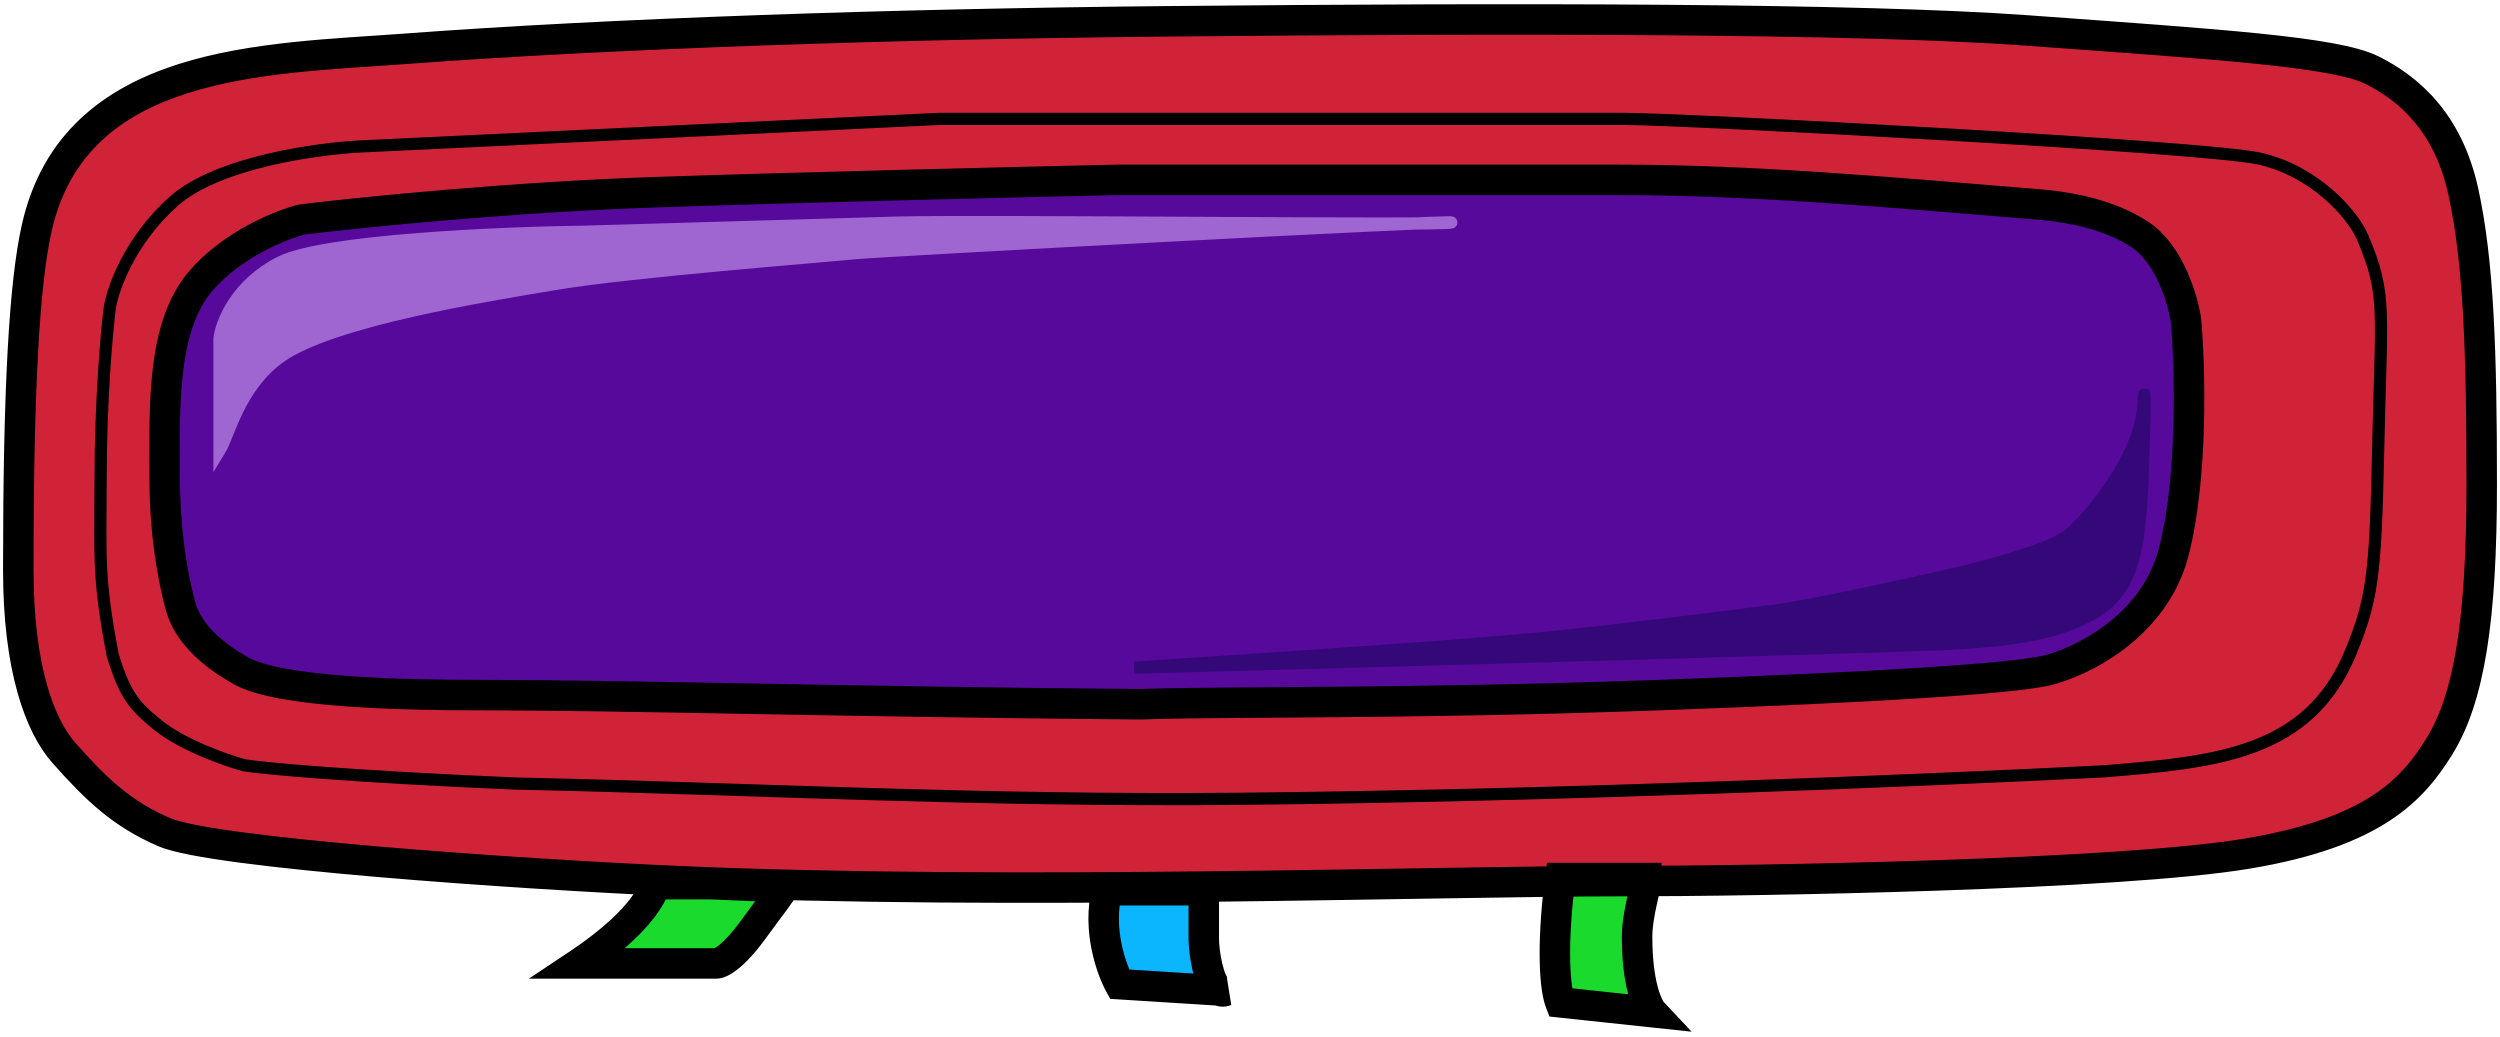
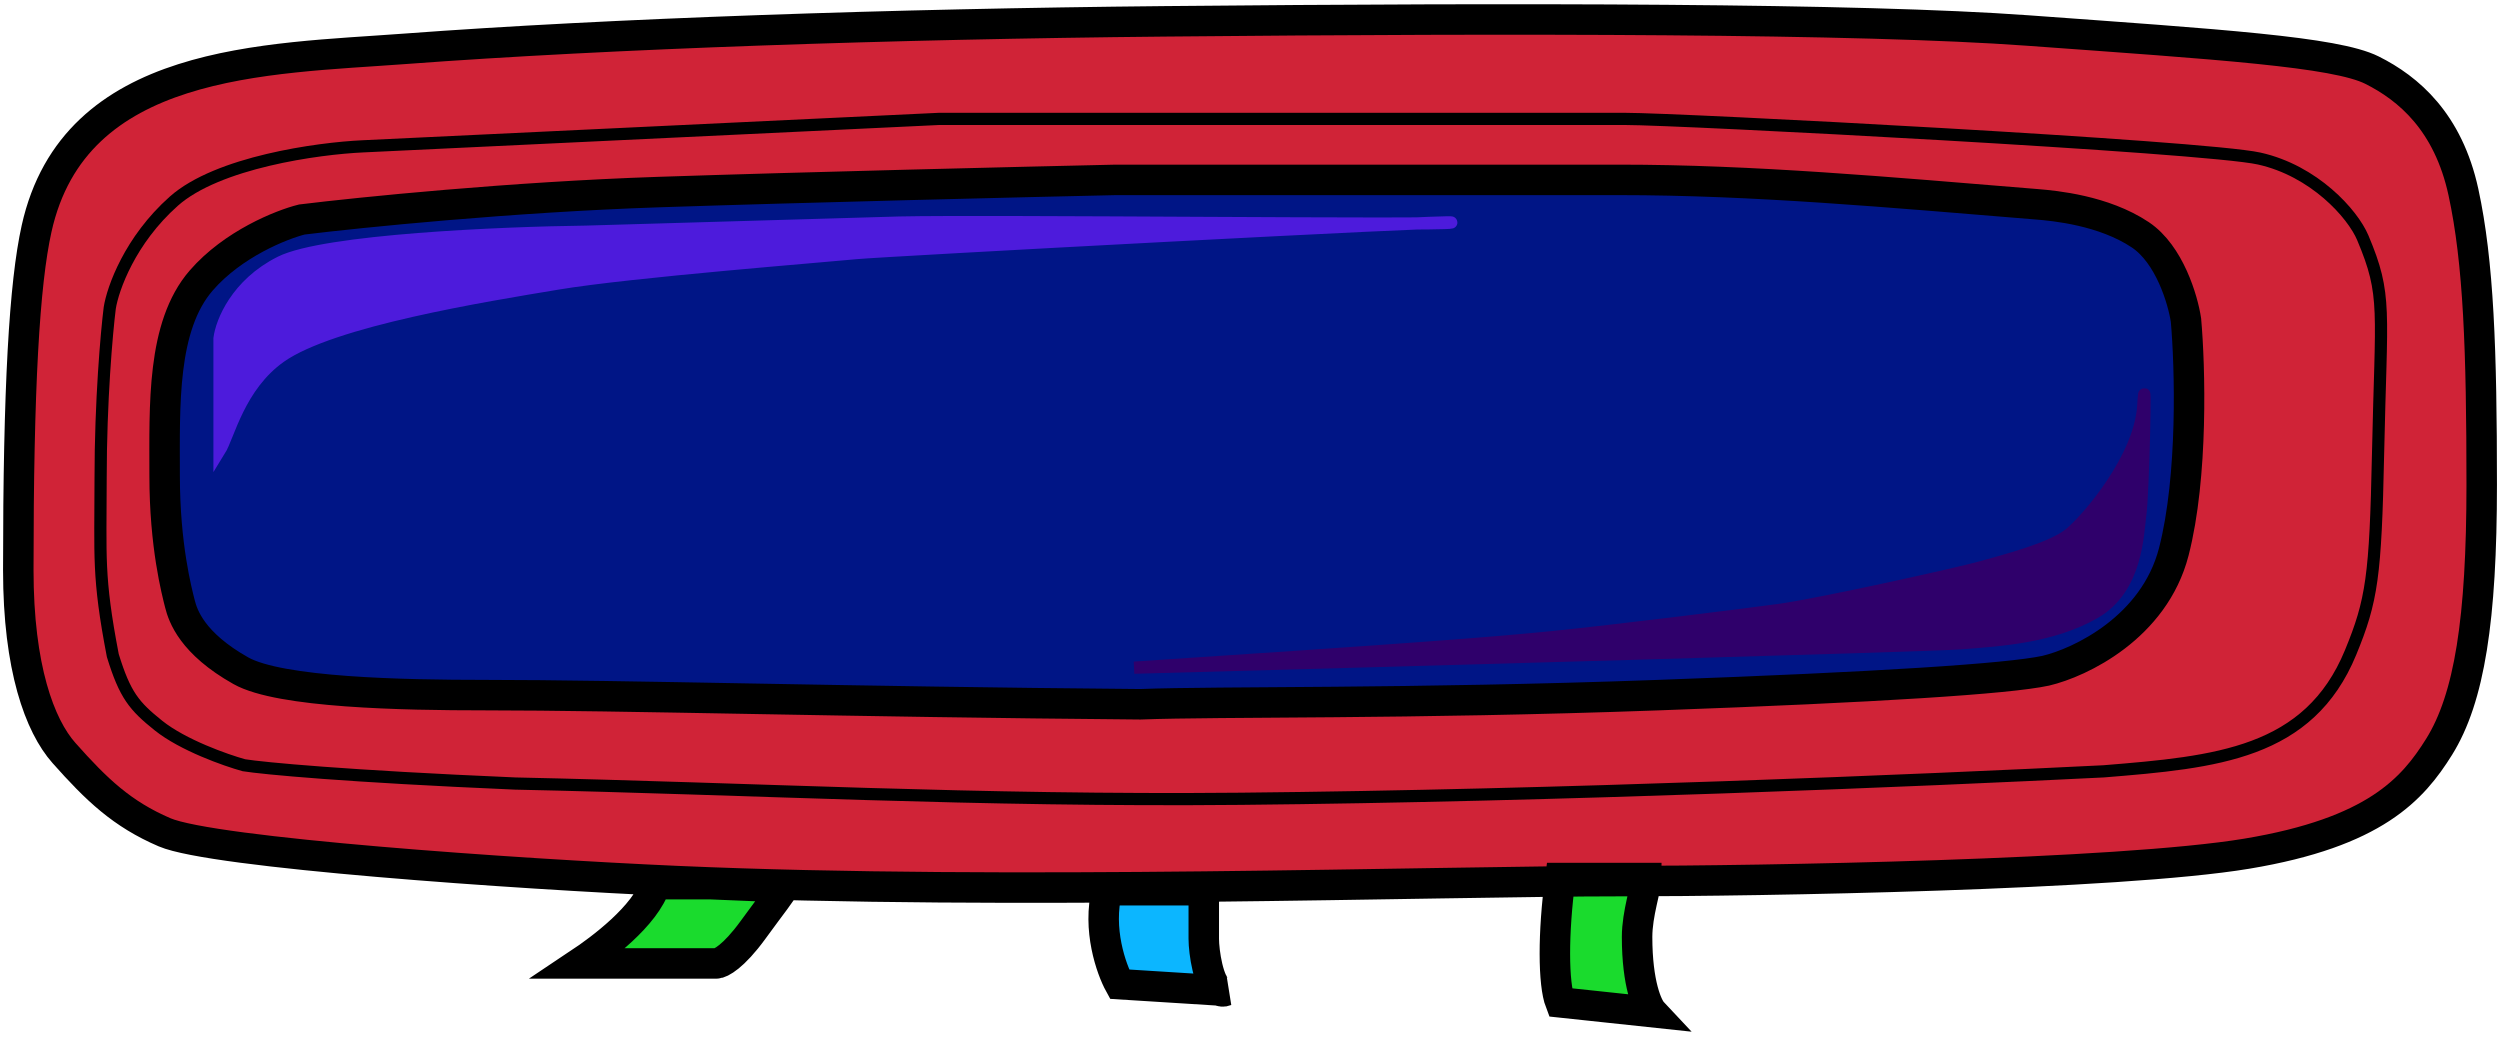
<svg xmlns="http://www.w3.org/2000/svg" width="410" height="170" viewBox="0 0 410 170" fill="none">
  <path d="M95 158C98.5 155.667 105.9 150.2 107.5 145H116.5L128.5 145.5C128.167 146.333 126.7 148.1 123.5 152.5C120.3 156.9 118.167 158 117.5 158H95Z" fill="#1ADB2D" />
  <path d="M183.609 161.406C182.245 158.927 179.926 152.375 181.563 146H197.419V153.969C197.419 156.106 198.19 161.431 199.935 162.433L201 162.5C200.611 162.656 200.257 162.618 199.935 162.433L183.609 161.406Z" fill="#0CB6FF" />
  <path d="M255.894 164.39C254.719 161.35 254.685 153.015 255.894 144H269.993C269.993 145.61 268.482 149.795 268.482 153.659C268.482 161.385 270.161 165.106 271 166L255.894 164.39Z" fill="#1ADB2D" />
  <path fill-rule="evenodd" clip-rule="evenodd" d="M3 93.5C3 63.5 4 46.5 6 37.5C12.21 9.554 43.563 9.712 66.5 8C100 5.5 146.417 3.93 191 3.5C249.293 2.937 305 3 332.5 5C364 7.291 383 8.5 389 11.5C395 14.5 401.5 20 404 31.5C406.5 43 407 57.5 407 79.5C407 101.5 405 114.5 400 122.5C395.686 129.402 389.5 136.5 368.5 140C347.5 143.5 288.5 144.5 266 144.5C235.5 144.5 165.5 146.899 111 144.5C84.5 143.333 34.868 139.872 27 136.5C20 133.5 15.833 129.5 10.5 123.5C6.5 119 3 109.5 3 93.5ZM79.5 114C102 114 139 115.1 187 115.5C200.333 115 230.5 115.5 272 114C307.977 112.7 329.333 111.333 335.5 110C341.167 108.667 353.3 102.9 356.5 90.5C359.7 78.1 359.167 60 358.5 52.5C358 49.167 355.8 41.7 351 38.5C345 34.5 336.99 33.744 334 33.5C309.5 31.5 287.5 29.5 265.5 29.5H183C168 29.833 132 30.7 108 31.5C84 32.3 59 34.833 49.5 36C46.167 36.833 38.2 40 33 46C26.5 53.5 27 66.5 27 78C27 89.5 29 97 29.5 99C30 101 31.5 105.5 39.5 110C45.9 113.6 66 114 79.5 114Z" fill="#D02337" />
-   <path d="M187 115.5C139 115.1 102 114 79.5 114C66 114 45.9 113.6 39.5 110C31.5 105.5 30 101 29.5 99C29 97 27 89.5 27 78C27 66.5 26.5 53.5 33 46C38.2 40 46.167 36.833 49.5 36C59 34.833 84 32.3 108 31.5C132 30.7 168 29.833 183 29.5H265.5C287.5 29.5 309.5 31.5 334 33.5C336.99 33.744 345 34.5 351 38.5C355.8 41.7 358 49.167 358.5 52.5C359.167 60 359.7 78.1 356.5 90.5C353.3 102.9 341.167 108.667 335.5 110C329.333 111.333 307.977 112.7 272 114C230.5 115.5 200.333 115 187 115.5Z" fill="#57099B" />
-   <path d="M107.5 145V142.5H105.654L105.111 144.265L107.5 145ZM95 158L93.613 155.92L86.743 160.5H95V158ZM123.5 152.5L125.522 153.97L125.522 153.97L123.5 152.5ZM128.5 145.5L130.821 146.428L132.133 143.149L128.604 143.002L128.5 145.5ZM116.5 145L116.604 142.502L116.552 142.5H116.5V145ZM181.563 146V143.5H179.624L179.142 145.378L181.563 146ZM183.609 161.406L181.419 162.611L182.081 163.815L183.452 163.901L183.609 161.406ZM201 162.5L201.928 164.821L201.157 160.005L201 162.5ZM197.419 146H199.919V143.5H197.419V146ZM255.894 144V141.5H253.707L253.416 143.668L255.894 144ZM255.894 164.39L253.562 165.291L254.112 166.714L255.629 166.876L255.894 164.39ZM271 166L270.735 168.486L277.431 169.199L272.823 164.289L271 166ZM269.993 144H272.493V141.5H269.993V144ZM6 37.5L8.44 38.042L6 37.5ZM66.5 8L66.314 5.507L66.5 8ZM332.5 5L332.681 2.507L332.5 5ZM400 122.5L402.12 123.825L402.12 123.825L400 122.5ZM111 144.5L110.89 146.998L110.89 146.998L111 144.5ZM27 136.5L26.015 138.798L26.015 138.798L27 136.5ZM10.5 123.5L8.631 125.161L10.5 123.5ZM191 3.5L191.024 6L191 3.5ZM187 115.5L186.979 118L187.036 118L187.094 117.998L187 115.5ZM39.5 110L38.274 112.179L38.274 112.179L39.5 110ZM33 46L31.111 44.363L31.111 44.363L33 46ZM49.5 36L49.195 33.519L49.043 33.537L48.894 33.575L49.5 36ZM183 29.5V27H182.972L182.944 27.001L183 29.5ZM334 33.5L334.203 31.008L334.203 31.008L334 33.5ZM351 38.5L349.613 40.58L349.613 40.58L351 38.5ZM358.5 52.5L360.99 52.279L360.984 52.204L360.972 52.129L358.5 52.5ZM335.5 110L336.028 112.444L336.051 112.439L336.073 112.434L335.5 110ZM272 114L271.91 111.502L271.91 111.502L272 114ZM105.111 144.265C104.515 146.199 102.691 148.488 100.262 150.742C97.91 152.925 95.306 154.792 93.613 155.92L96.387 160.08C98.194 158.875 101.04 156.842 103.663 154.408C106.209 152.045 108.885 149.001 109.889 145.735L105.111 144.265ZM95 160.5H117.5V155.5H95V160.5ZM117.5 160.5C118.236 160.5 118.906 160.236 119.387 159.995C119.93 159.724 120.511 159.339 121.125 158.841C122.354 157.844 123.832 156.294 125.522 153.97L121.478 151.03C119.968 153.106 118.779 154.306 117.975 154.959C117.572 155.286 117.295 155.451 117.151 155.523C116.944 155.627 117.097 155.5 117.5 155.5V160.5ZM125.522 153.97C127.119 151.774 128.253 150.276 129.087 149.147C129.493 148.596 129.838 148.118 130.108 147.713C130.361 147.335 130.637 146.89 130.821 146.428L126.179 144.572C126.197 144.527 126.164 144.615 125.948 144.94C125.749 145.238 125.465 145.633 125.063 146.178C124.28 147.24 123.081 148.826 121.478 151.03L125.522 153.97ZM128.604 143.002L116.604 142.502L116.396 147.498L128.396 147.998L128.604 143.002ZM116.5 142.5H107.5V147.5H116.5V142.5ZM179.142 145.378C177.289 152.592 179.88 159.815 181.419 162.611L185.799 160.201C184.61 158.039 182.563 152.158 183.984 146.622L179.142 145.378ZM183.452 163.901L199.779 164.928L200.092 159.938L183.766 158.911L183.452 163.901ZM199.778 164.928L200.843 164.995L201.157 160.005L200.092 159.938L199.778 164.928ZM200.072 160.179C200.194 160.13 200.388 160.083 200.627 160.101C200.865 160.118 201.055 160.193 201.18 160.265L198.691 164.601C199.664 165.16 200.818 165.265 201.928 164.821L200.072 160.179ZM201.18 160.265C201.424 160.405 201.323 160.465 201.067 159.922C200.85 159.462 200.638 158.817 200.455 158.047C200.086 156.499 199.919 154.828 199.919 153.969H194.919C194.919 155.247 195.139 157.308 195.591 159.206C195.818 160.16 196.126 161.168 196.545 162.055C196.924 162.859 197.574 163.96 198.691 164.601L201.18 160.265ZM199.919 153.969V146H194.919V153.969H199.919ZM197.419 143.5H181.563V148.5H197.419V143.5ZM253.416 143.668C252.799 148.27 252.496 152.721 252.5 156.438C252.504 160.032 252.791 163.296 253.562 165.291L258.226 163.489C257.822 162.444 257.504 160.02 257.5 156.432C257.496 152.969 257.78 148.744 258.372 144.332L253.416 143.668ZM255.629 166.876L270.735 168.486L271.265 163.514L256.159 161.904L255.629 166.876ZM272.823 164.289C272.833 164.3 272.335 163.634 271.845 161.76C271.383 159.991 270.982 157.346 270.982 153.659H265.982C265.982 157.698 266.42 160.776 267.008 163.023C267.567 165.164 268.328 166.806 269.177 167.711L272.823 164.289ZM270.982 153.659C270.982 152.013 271.308 150.223 271.68 148.517C271.851 147.734 272.063 146.831 272.204 146.155C272.343 145.492 272.493 144.693 272.493 144H267.493C267.493 144.112 267.454 144.44 267.31 145.135C267.167 145.818 267.002 146.504 266.795 147.451C266.412 149.206 265.982 151.441 265.982 153.659H270.982ZM269.993 141.5H255.894V146.5H269.993V141.5ZM5.5 93.5C5.5 63.454 6.51 46.73 8.44 38.042L3.56 36.958C1.49 46.27 0.5 63.546 0.5 93.5H5.5ZM8.44 38.042C11.295 25.196 19.817 18.782 30.738 15.294C41.858 11.741 55.018 11.364 66.686 10.493L66.314 5.507C55.045 6.348 41.059 6.748 29.217 10.531C17.174 14.378 6.915 21.859 3.56 36.958L8.44 38.042ZM332.319 7.493C348.094 8.641 360.668 9.512 370.059 10.471C374.752 10.95 378.598 11.447 381.62 12C384.693 12.563 386.714 13.152 387.882 13.736L390.118 9.264C388.286 8.348 385.682 7.661 382.521 7.082C379.308 6.493 375.31 5.981 370.566 5.497C361.082 4.529 348.406 3.65 332.681 2.507L332.319 7.493ZM387.882 13.736C393.342 16.466 399.248 21.409 401.557 32.031L406.443 30.969C403.752 18.591 396.658 12.534 390.118 9.264L387.882 13.736ZM401.557 32.031C403.991 43.229 404.5 57.467 404.5 79.5H409.5C409.5 57.533 409.009 42.771 406.443 30.969L401.557 32.031ZM404.5 79.5C404.5 101.533 402.458 113.851 397.88 121.175L402.12 123.825C407.542 115.149 409.5 101.467 409.5 79.5H404.5ZM397.88 121.175C395.826 124.462 393.432 127.631 389.141 130.432C384.808 133.26 378.371 135.82 368.089 137.534L368.911 142.466C379.629 140.68 386.785 137.941 391.874 134.619C397.004 131.271 399.86 127.44 402.12 123.825L397.88 121.175ZM368.089 137.534C357.779 139.252 337.945 140.375 317.727 141.064C297.57 141.75 277.224 142 266 142V147C277.276 147 297.68 146.75 317.898 146.061C338.055 145.375 358.221 144.248 368.911 142.466L368.089 137.534ZM266 142C235.347 142 165.545 144.399 111.11 142.002L110.89 146.998C165.455 149.4 235.653 147 266 147V142ZM111.11 142.002C97.89 141.42 78.892 140.265 62.227 138.836C53.892 138.121 46.165 137.34 40.046 136.53C36.985 136.125 34.351 135.716 32.258 135.31C30.109 134.893 28.702 134.51 27.985 134.202L26.015 138.798C27.265 139.333 29.131 139.796 31.305 140.218C33.535 140.651 36.278 141.075 39.39 141.487C45.618 142.311 53.431 143.1 61.799 143.818C78.542 145.254 97.61 146.413 110.89 146.998L111.11 142.002ZM27.985 134.202C21.494 131.42 17.623 127.751 12.368 121.839L8.631 125.161C14.043 131.249 18.506 135.579 26.015 138.798L27.985 134.202ZM12.368 121.839C8.966 118.011 5.5 109.254 5.5 93.5H0.5C0.5 109.746 4.034 119.989 8.631 125.161L12.368 121.839ZM66.686 10.493C100.113 7.999 146.471 6.43 191.024 6L190.976 1C146.363 1.431 99.888 3.001 66.314 5.507L66.686 10.493ZM191.024 6C249.35 5.437 304.943 5.502 332.319 7.493L332.681 2.507C305.057 0.498 249.236 0.438 190.976 1L191.024 6ZM187.021 113C139.136 112.601 101.977 111.5 79.5 111.5V116.5C102.023 116.5 138.864 117.599 186.979 118L187.021 113ZM79.5 111.5C72.763 111.5 64.438 111.4 57.02 110.857C53.31 110.585 49.872 110.206 46.998 109.684C44.062 109.151 41.947 108.508 40.726 107.821L38.274 112.179C40.253 113.292 43.05 114.049 46.105 114.604C49.221 115.169 52.853 115.565 56.655 115.843C64.263 116.4 72.737 116.5 79.5 116.5V111.5ZM40.726 107.821C36.981 105.715 34.892 103.685 33.695 102.073C32.513 100.48 32.124 99.188 31.925 98.394L27.075 99.606C27.376 100.812 27.987 102.77 29.68 105.052C31.358 107.315 34.019 109.785 38.274 112.179L40.726 107.821ZM31.925 98.394C31.443 96.465 29.5 89.197 29.5 78H24.5C24.5 89.803 26.557 97.535 27.075 99.606L31.925 98.394ZM29.5 78C29.5 72.161 29.38 66.236 30.044 60.803C30.708 55.368 32.12 50.832 34.889 47.637L31.111 44.363C27.38 48.668 25.792 54.382 25.081 60.197C24.37 66.014 24.5 72.339 24.5 78H29.5ZM34.889 47.637C39.634 42.163 47.06 39.187 50.106 38.425L48.894 33.575C45.273 34.48 36.766 37.837 31.111 44.363L34.889 47.637ZM49.805 38.481C59.254 37.321 84.177 34.795 108.083 33.999L107.917 29.001C83.823 29.805 58.746 32.346 49.195 33.519L49.805 38.481ZM108.083 33.999C132.069 33.199 168.057 32.333 183.056 31.999L182.944 27.001C167.943 27.334 131.931 28.201 107.917 29.001L108.083 33.999ZM183 32H265.5V27H183V32ZM265.5 32C287.374 32 309.253 33.988 333.797 35.992L334.203 31.008C309.747 29.012 287.626 27 265.5 27V32ZM333.797 35.992C336.813 36.238 344.212 36.979 349.613 40.58L352.387 36.42C345.788 32.021 337.167 31.25 334.203 31.008L333.797 35.992ZM349.613 40.58C351.453 41.807 352.958 43.987 354.084 46.479C355.194 48.936 355.809 51.412 356.028 52.871L360.972 52.129C360.691 50.255 359.956 47.331 358.641 44.421C357.342 41.546 355.347 38.393 352.387 36.42L349.613 40.58ZM356.01 52.721C356.671 60.156 357.169 77.904 354.079 89.875L358.921 91.125C362.231 78.296 361.663 59.844 360.99 52.279L356.01 52.721ZM354.079 89.875C352.655 95.395 349.232 99.497 345.409 102.412C341.564 105.344 337.44 106.975 334.927 107.566L336.073 112.434C339.227 111.691 344.003 109.773 348.441 106.388C352.901 102.987 357.145 98.005 358.921 91.125L354.079 89.875ZM334.972 107.556C332.107 108.176 325.425 108.844 314.771 109.517C304.196 110.186 289.888 110.852 271.91 111.502L272.09 116.498C290.089 115.848 304.447 115.18 315.086 114.507C325.647 113.84 332.726 113.157 336.028 112.444L334.972 107.556ZM271.91 111.502C251.192 112.25 233.3 112.5 218.916 112.625C204.567 112.75 193.621 112.75 186.906 113.002L187.094 117.998C193.712 117.75 204.516 117.75 218.959 117.625C233.367 117.5 251.308 117.25 272.09 116.498L271.91 111.502Z" fill="black" />
+   <path d="M187 115.5C139 115.1 102 114 79.5 114C66 114 45.9 113.6 39.5 110C31.5 105.5 30 101 29.5 99C29 97 27 89.5 27 78C27 66.5 26.5 53.5 33 46C38.2 40 46.167 36.833 49.5 36C59 34.833 84 32.3 108 31.5C132 30.7 168 29.833 183 29.5H265.5C287.5 29.5 309.5 31.5 334 33.5C336.99 33.744 345 34.5 351 38.5C355.8 41.7 358 49.167 358.5 52.5C359.167 60 359.7 78.1 356.5 90.5C353.3 102.9 341.167 108.667 335.5 110C329.333 111.333 307.977 112.7 272 114C230.5 115.5 200.333 115 187 115.5Z" fill="#001586" />
+   <path d="M199.935 162.433L183.609 161.406C182.245 158.927 179.926 152.375 181.563 146H197.419V153.969C197.419 156.106 198.19 161.431 199.935 162.433ZM199.935 162.433L201 162.5C200.611 162.656 200.257 162.618 199.935 162.433ZM107.5 145C105.9 150.2 98.5 155.667 95 158H117.5C118.167 158 120.3 156.9 123.5 152.5C126.7 148.1 128.167 146.333 128.5 145.5L116.5 145H107.5ZM255.894 144C254.685 153.015 254.719 161.35 255.894 164.39L271 166C270.161 165.106 268.482 161.385 268.482 153.659C268.482 149.795 269.993 145.61 269.993 144H255.894ZM3 93.5C3 63.5 4 46.5 6 37.5C12.21 9.554 43.563 9.712 66.5 8C100 5.5 146.417 3.93 191 3.5C249.293 2.937 305 3 332.5 5C364 7.291 383 8.5 389 11.5C395 14.5 401.5 20 404 31.5C406.5 43 407 57.5 407 79.5C407 101.5 405 114.5 400 122.5C395.686 129.402 389.5 136.5 368.5 140C347.5 143.5 288.5 144.5 266 144.5C235.5 144.5 165.5 146.899 111 144.5C84.5 143.333 34.868 139.872 27 136.5C20 133.5 15.833 129.5 10.5 123.5C6.5 119 3 109.5 3 93.5ZM187 115.5C139 115.1 102 114 79.5 114C66 114 45.9 113.6 39.5 110C31.5 105.5 30 101 29.5 99C29 97 27 89.5 27 78C27 66.5 26.5 53.5 33 46C38.2 40 46.167 36.833 49.5 36C59 34.833 84 32.3 108 31.5C132 30.7 168 29.833 183 29.5H265.5C287.5 29.5 309.5 31.5 334 33.5C336.99 33.744 345 34.5 351 38.5C355.8 41.7 358 49.167 358.5 52.5C359.167 60 359.7 78.1 356.5 90.5C353.3 102.9 341.167 108.667 335.5 110C329.333 111.333 307.977 112.7 272 114C230.5 115.5 200.333 115 187 115.5Z" stroke="black" stroke-width="5" />
  <path d="M40 125.5C43.167 126 56.5 127.3 84.5 128.5C123.5 129.333 160.002 131.418 203.5 131C255.5 130.5 315 128 345 126.5C363.5 125 378.658 123.615 385.5 107C389 98.5 389.583 94.5 390 74.5C390.5 50.5 391.5 48.5 387.5 39C385.831 35.036 379.5 28 370.5 26C361.5 24 275.5 19.5 266.5 19.5H154L59.5 24C52.167 24.333 35.7 26.6 28.5 33C21.3 39.4 18.5 47.333 18 50.5C17.5 54.5 16.5 65.7 16.5 78.5C16.5 91.3 16 94.5 18.5 107.5C20.5 114 22 115.8 26 119C30 122.2 37 124.667 40 125.5Z" stroke="black" stroke-width="2" />
-   <path d="M238 36.5C236.5 37 162.167 36.167 147.5 36.5L96 38C82.333 38.167 53.2 39.4 46 43C38.8 46.6 36.333 52.833 36 55.5V73.916C37.5 71.5 39.2 63.3 46 58.5C54.5 52.5 79.5 48.5 91.5 46.5C103.5 44.5 135.5 42 140.5 41.5C144.5 41.1 239.5 36 238 36.5Z" fill="#9F66D1" stroke="#9F66D1" stroke-width="2" />
-   <path d="M186 109.5C231.5 106.5 244.5 105.5 254.5 104.5C264.5 103.5 287.437 100.652 292 100C299 99 321.5 94 325 93C328.5 92 336.5 90 339.5 87.5C342.5 85 350.997 75.044 351.5 66.5C352 58 351.5 81 351 84.5C350.571 87.5 350.5 96.5 343.5 100.5C336.5 104.5 328 105 321.5 105.5C316.3 105.9 229 108.333 186 109.5Z" fill="#35087A" stroke="#35087A" stroke-width="2" />
+   <path d="M238 36.5C236.5 37 162.167 36.167 147.5 36.5L96 38C82.333 38.167 53.2 39.4 46 43C38.8 46.6 36.333 52.833 36 55.5V73.916C37.5 71.5 39.2 63.3 46 58.5C54.5 52.5 79.5 48.5 91.5 46.5C103.5 44.5 135.5 42 140.5 41.5C144.5 41.1 239.5 36 238 36.5Z" fill="#4D1BDC" stroke="#4D1BDC" stroke-width="2" />
+   <path d="M186 109.5C231.5 106.5 244.5 105.5 254.5 104.5C264.5 103.5 287.437 100.652 292 100C299 99 321.5 94 325 93C328.5 92 336.5 90 339.5 87.5C342.5 85 350.997 75.044 351.5 66.5C352 58 351.5 81 351 84.5C350.571 87.5 350.5 96.5 343.5 100.5C336.5 104.5 328 105 321.5 105.5C316.3 105.9 229 108.333 186 109.5Z" fill="#2F006B" stroke="#2F006B" stroke-width="2" />
</svg>
